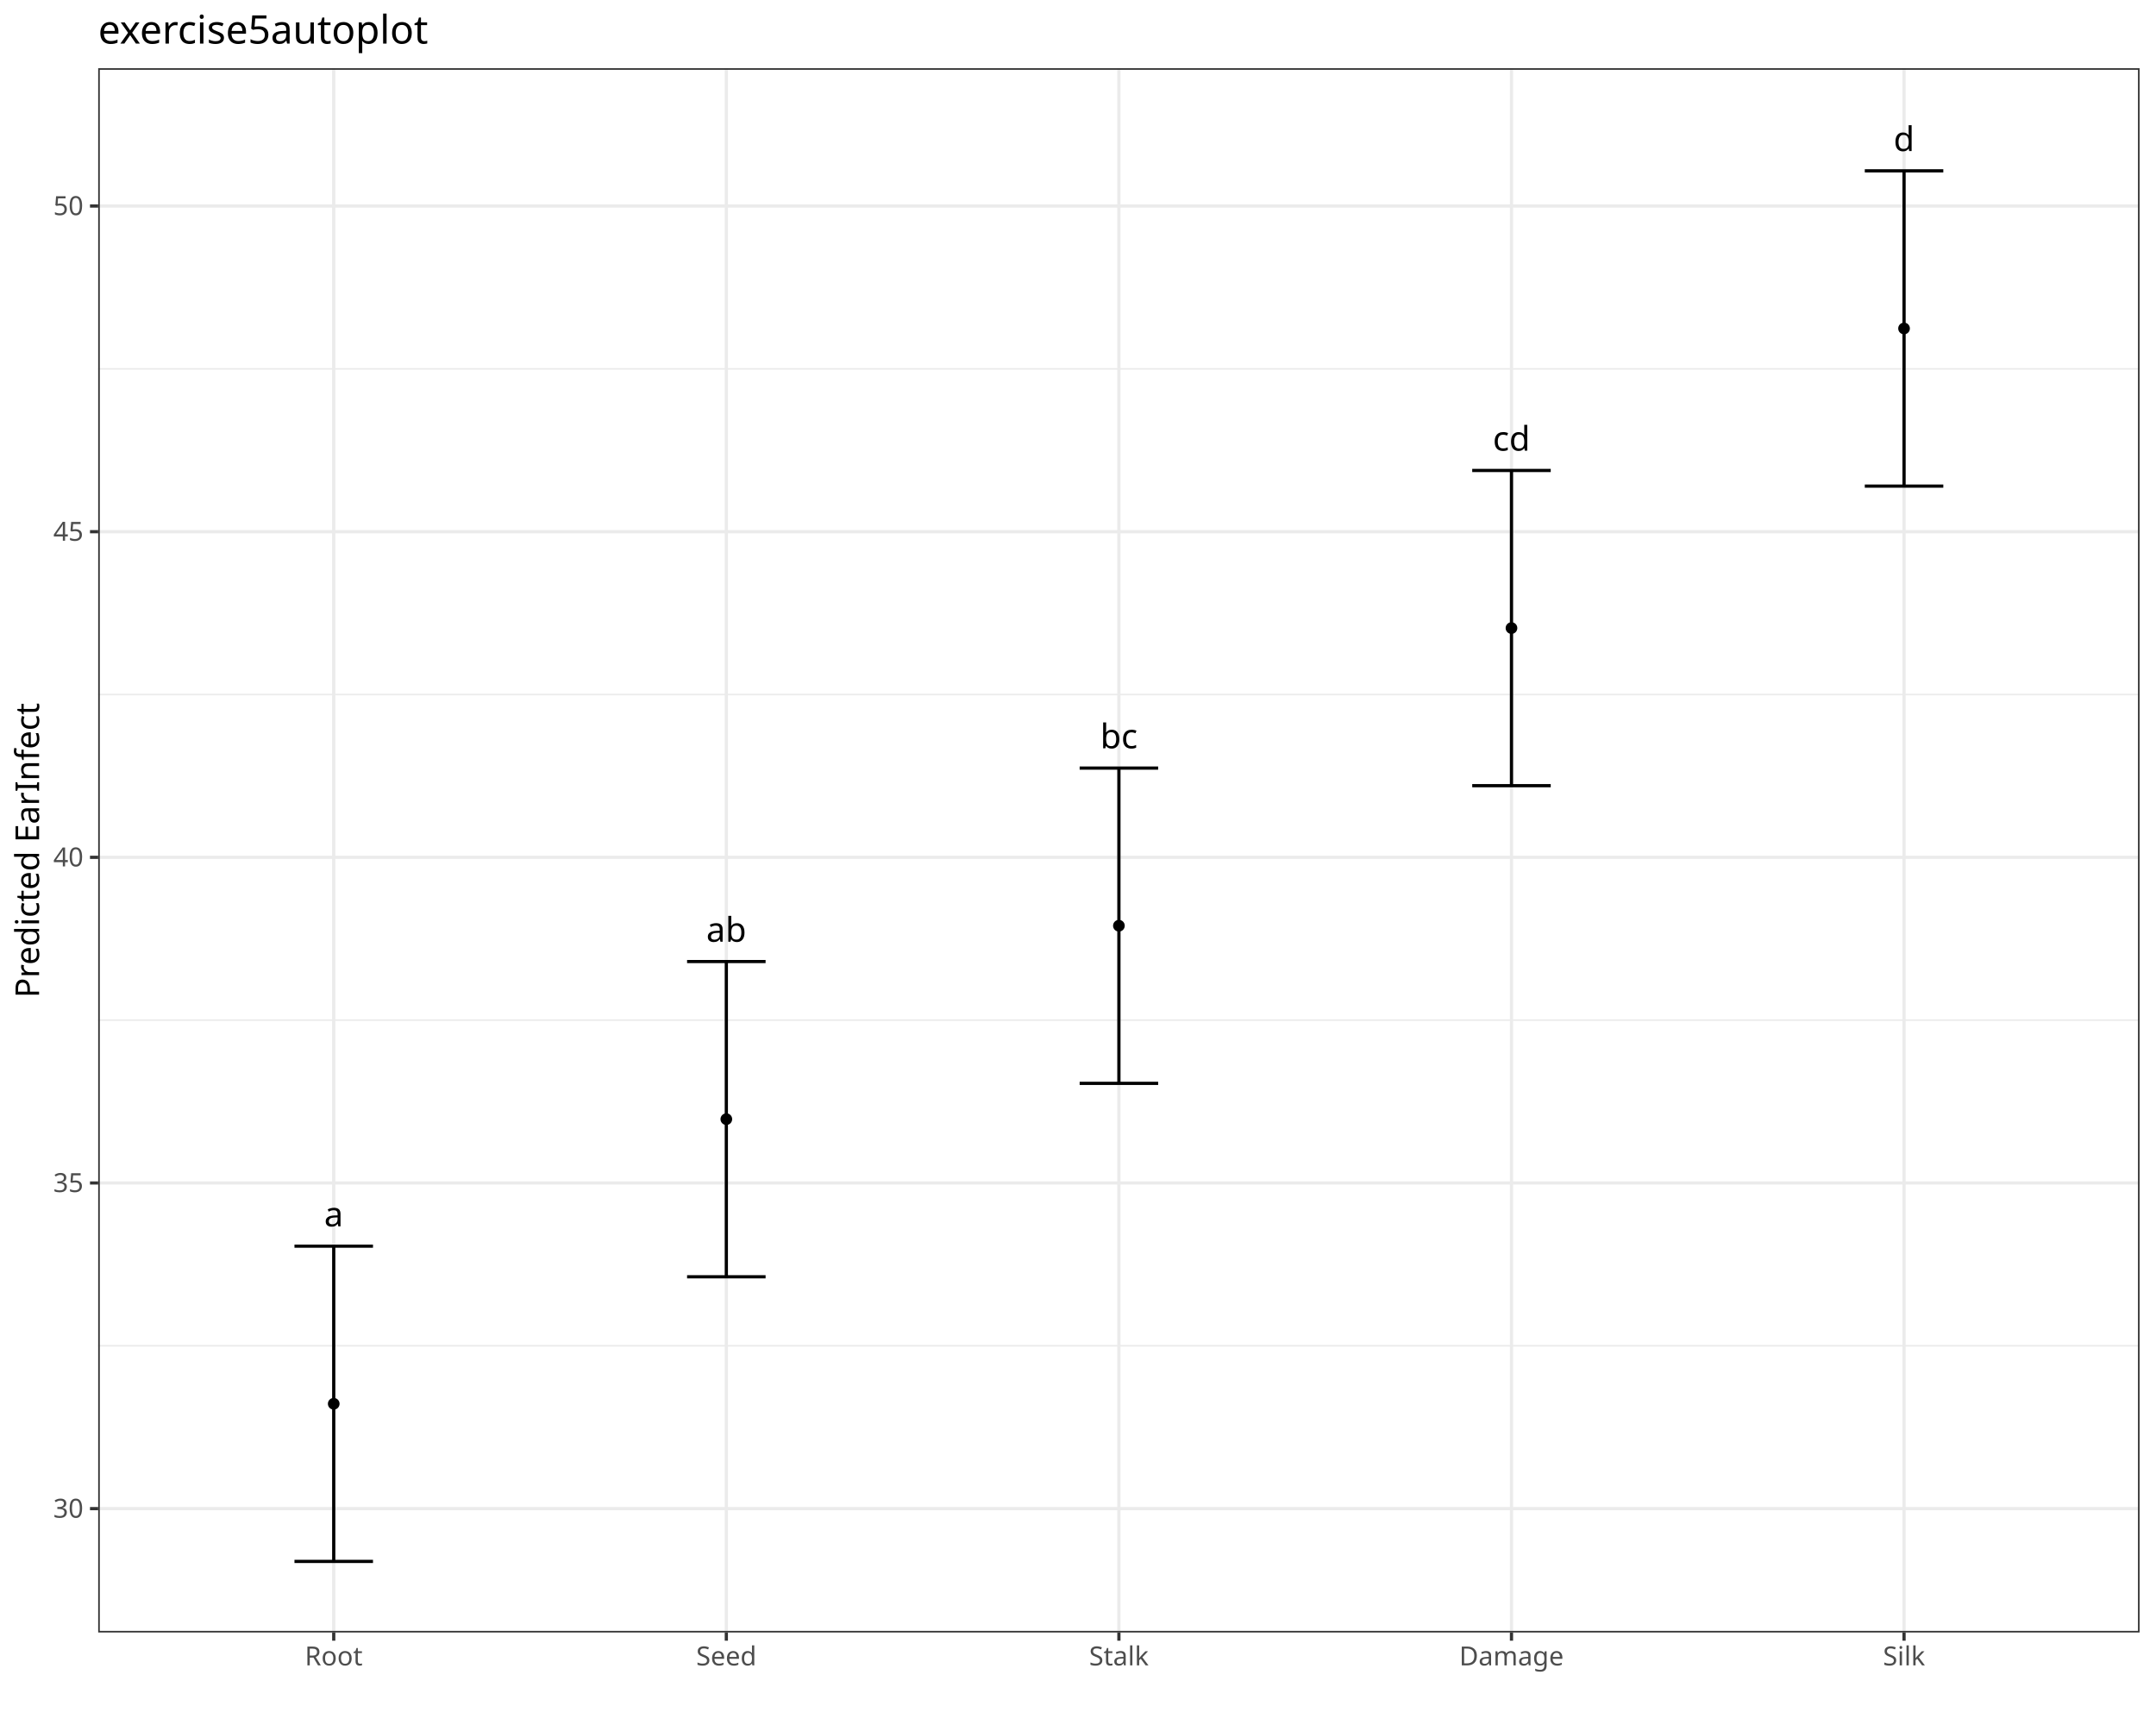
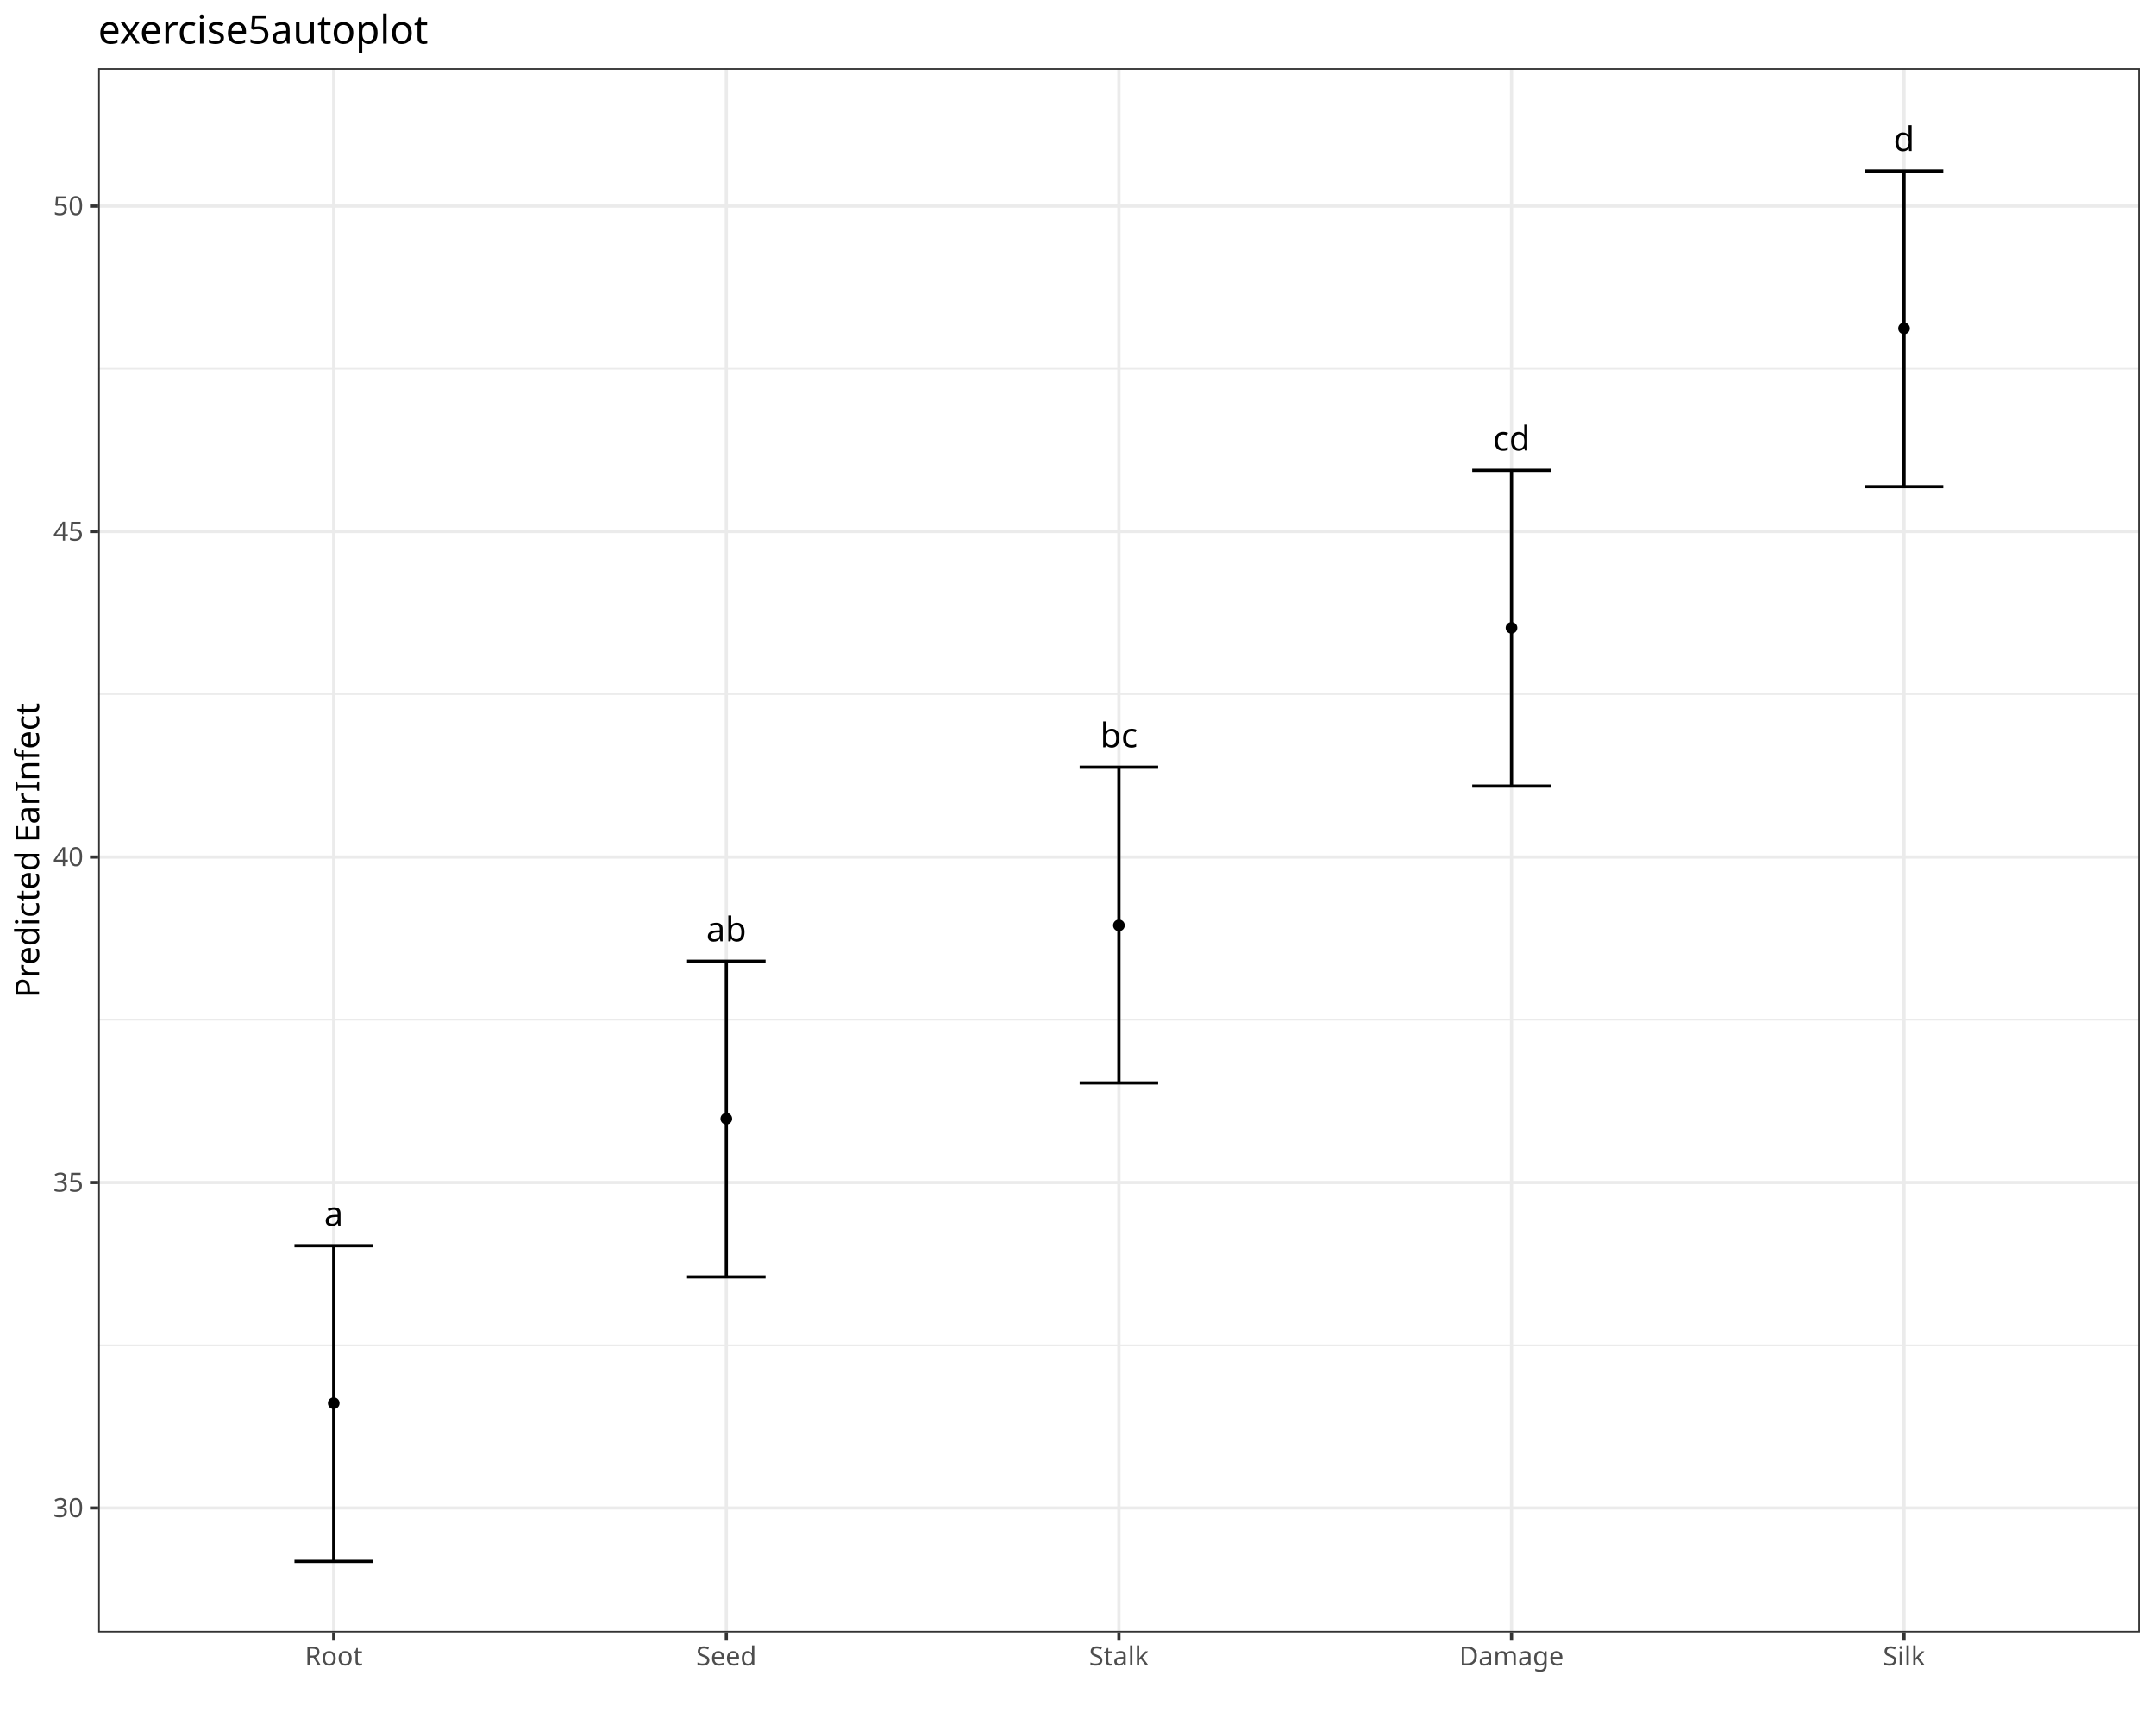
<svg xmlns="http://www.w3.org/2000/svg" class="svglite" data-engine-version="2.0" width="720.00pt" height="576.00pt" viewBox="0 0 720.00 576.00">
  <defs>
    <style type="text/css">
    .svglite line, .svglite polyline, .svglite polygon, .svglite path, .svglite rect, .svglite circle {
      fill: none;
      stroke: #000000;
      stroke-linecap: round;
      stroke-linejoin: round;
      stroke-miterlimit: 10.00;
    }
  </style>
  </defs>
  <rect width="100%" height="100%" style="stroke: none; fill: #FFFFFF;" />
  <defs>
    <clipPath id="cpMC4wMHw3MjAuMDB8MC4wMHw1NzYuMDA=">
      <rect x="0.00" y="0.00" width="720.00" height="576.00" />
    </clipPath>
  </defs>
  <g clip-path="url(#cpMC4wMHw3MjAuMDB8MC4wMHw1NzYuMDA=)">
    <rect x="0.00" y="0.00" width="720.00" height="576.00" style="stroke-width: 1.07; stroke: #FFFFFF; fill: #FFFFFF;" />
  </g>
  <defs>
    <clipPath id="cpMzIuNzl8NzE0LjUyfDIyLjc4fDU0NS4xMQ==">
      <rect x="32.79" y="22.78" width="681.73" height="522.33" />
    </clipPath>
  </defs>
  <g clip-path="url(#cpMzIuNzl8NzE0LjUyfDIyLjc4fDU0NS4xMQ==)">
    <rect x="32.79" y="22.78" width="681.73" height="522.33" style="stroke-width: 1.07; stroke: none; fill: #FFFFFF;" />
-     <polyline points="32.79,449.38 714.52,449.38 " style="stroke-width: 0.53; stroke: #EBEBEB; stroke-linecap: butt;" />
-     <polyline points="32.79,340.64 714.52,340.64 " style="stroke-width: 0.53; stroke: #EBEBEB; stroke-linecap: butt;" />
-     <polyline points="32.79,231.91 714.52,231.91 " style="stroke-width: 0.53; stroke: #EBEBEB; stroke-linecap: butt;" />
-     <polyline points="32.79,123.17 714.52,123.17 " style="stroke-width: 0.53; stroke: #EBEBEB; stroke-linecap: butt;" />
-     <polyline points="32.79,503.75 714.52,503.75 " style="stroke-width: 1.07; stroke: #EBEBEB; stroke-linecap: butt;" />
-     <polyline points="32.79,395.01 714.52,395.01 " style="stroke-width: 1.07; stroke: #EBEBEB; stroke-linecap: butt;" />
-     <polyline points="32.79,286.27 714.52,286.27 " style="stroke-width: 1.07; stroke: #EBEBEB; stroke-linecap: butt;" />
-     <polyline points="32.79,177.54 714.52,177.54 " style="stroke-width: 1.07; stroke: #EBEBEB; stroke-linecap: butt;" />
-     <polyline points="32.79,68.80 714.52,68.80 " style="stroke-width: 1.07; stroke: #EBEBEB; stroke-linecap: butt;" />
+     <polyline points="32.79,449.20 714.52,449.20 " style="stroke-width: 0.53; stroke: #EBEBEB; stroke-linecap: butt;" />
+     <polyline points="32.79,340.52 714.52,340.52 " style="stroke-width: 0.53; stroke: #EBEBEB; stroke-linecap: butt;" />
+     <polyline points="32.79,231.83 714.52,231.83 " style="stroke-width: 0.53; stroke: #EBEBEB; stroke-linecap: butt;" />
+     <polyline points="32.79,123.15 714.52,123.15 " style="stroke-width: 0.53; stroke: #EBEBEB; stroke-linecap: butt;" />
+     <polyline points="32.79,503.55 714.52,503.55 " style="stroke-width: 1.07; stroke: #EBEBEB; stroke-linecap: butt;" />
+     <polyline points="32.79,394.86 714.52,394.86 " style="stroke-width: 1.07; stroke: #EBEBEB; stroke-linecap: butt;" />
+     <polyline points="32.79,286.18 714.52,286.18 " style="stroke-width: 1.07; stroke: #EBEBEB; stroke-linecap: butt;" />
+     <polyline points="32.79,177.49 714.52,177.49 " style="stroke-width: 1.07; stroke: #EBEBEB; stroke-linecap: butt;" />
+     <polyline points="32.79,68.81 714.52,68.81 " style="stroke-width: 1.07; stroke: #EBEBEB; stroke-linecap: butt;" />
    <polyline points="111.45,545.11 111.45,22.78 " style="stroke-width: 1.07; stroke: #EBEBEB; stroke-linecap: butt;" />
    <polyline points="242.56,545.11 242.56,22.78 " style="stroke-width: 1.07; stroke: #EBEBEB; stroke-linecap: butt;" />
    <polyline points="373.66,545.11 373.66,22.78 " style="stroke-width: 1.07; stroke: #EBEBEB; stroke-linecap: butt;" />
    <polyline points="504.76,545.11 504.76,22.78 " style="stroke-width: 1.07; stroke: #EBEBEB; stroke-linecap: butt;" />
    <polyline points="635.86,545.11 635.86,22.78 " style="stroke-width: 1.07; stroke: #EBEBEB; stroke-linecap: butt;" />
-     <polyline points="98.34,416.11 124.56,416.11 " style="stroke-width: 1.07; stroke-linecap: butt;" />
-     <polyline points="111.45,416.11 111.45,521.37 " style="stroke-width: 1.07; stroke-linecap: butt;" />
+     <polyline points="98.34,415.95 124.56,415.95 " style="stroke-width: 1.07; stroke-linecap: butt;" />
+     <polyline points="111.45,415.95 111.45,521.37 " style="stroke-width: 1.07; stroke-linecap: butt;" />
    <polyline points="98.34,521.37 124.56,521.37 " style="stroke-width: 1.07; stroke-linecap: butt;" />
-     <polyline points="229.45,321.07 255.67,321.07 " style="stroke-width: 1.07; stroke-linecap: butt;" />
-     <polyline points="242.56,321.07 242.56,426.33 " style="stroke-width: 1.07; stroke-linecap: butt;" />
-     <polyline points="229.45,426.33 255.67,426.33 " style="stroke-width: 1.07; stroke-linecap: butt;" />
-     <polyline points="360.55,256.48 386.77,256.48 " style="stroke-width: 1.07; stroke-linecap: butt;" />
-     <polyline points="373.66,256.48 373.66,361.74 " style="stroke-width: 1.07; stroke-linecap: butt;" />
-     <polyline points="360.55,361.74 386.77,361.74 " style="stroke-width: 1.07; stroke-linecap: butt;" />
-     <polyline points="491.65,157.09 517.87,157.09 " style="stroke-width: 1.07; stroke-linecap: butt;" />
-     <polyline points="504.76,157.09 504.76,262.35 " style="stroke-width: 1.07; stroke-linecap: butt;" />
-     <polyline points="491.65,262.35 517.87,262.35 " style="stroke-width: 1.07; stroke-linecap: butt;" />
-     <polyline points="622.75,57.05 648.97,57.05 " style="stroke-width: 1.07; stroke-linecap: butt;" />
-     <polyline points="635.86,57.05 635.86,162.31 " style="stroke-width: 1.07; stroke-linecap: butt;" />
-     <polyline points="622.75,162.31 648.97,162.31 " style="stroke-width: 1.07; stroke-linecap: butt;" />
-     <text x="111.45" y="409.50" text-anchor="middle" style="font-size: 11.38px; font-family: sans;" textLength="6.33px" lengthAdjust="spacingAndGlyphs">a</text>
-     <text x="242.56" y="314.46" text-anchor="middle" style="font-size: 11.38px; font-family: sans;" textLength="12.66px" lengthAdjust="spacingAndGlyphs">ab</text>
-     <text x="373.66" y="249.87" text-anchor="middle" style="font-size: 11.38px; font-family: sans;" textLength="12.03px" lengthAdjust="spacingAndGlyphs">bc</text>
-     <text x="504.76" y="150.48" text-anchor="middle" style="font-size: 11.38px; font-family: sans;" textLength="12.03px" lengthAdjust="spacingAndGlyphs">cd</text>
+     <polyline points="229.45,320.96 255.67,320.96 " style="stroke-width: 1.07; stroke-linecap: butt;" />
+     <polyline points="242.56,320.96 242.56,426.38 " style="stroke-width: 1.07; stroke-linecap: butt;" />
+     <polyline points="229.45,426.38 255.67,426.38 " style="stroke-width: 1.07; stroke-linecap: butt;" />
+     <polyline points="360.55,256.18 386.77,256.18 " style="stroke-width: 1.07; stroke-linecap: butt;" />
+     <polyline points="373.66,256.18 373.66,361.60 " style="stroke-width: 1.07; stroke-linecap: butt;" />
+     <polyline points="360.55,361.60 386.77,361.60 " style="stroke-width: 1.07; stroke-linecap: butt;" />
+     <polyline points="491.65,157.06 517.87,157.06 " style="stroke-width: 1.07; stroke-linecap: butt;" />
+     <polyline points="504.76,157.06 504.76,262.48 " style="stroke-width: 1.07; stroke-linecap: butt;" />
+     <polyline points="491.65,262.48 517.87,262.48 " style="stroke-width: 1.07; stroke-linecap: butt;" />
+     <polyline points="622.75,57.07 648.97,57.07 " style="stroke-width: 1.07; stroke-linecap: butt;" />
+     <polyline points="635.86,57.07 635.86,162.49 " style="stroke-width: 1.07; stroke-linecap: butt;" />
+     <polyline points="622.75,162.49 648.97,162.49 " style="stroke-width: 1.07; stroke-linecap: butt;" />
+     <text x="111.45" y="409.32" text-anchor="middle" style="font-size: 11.38px; font-family: sans;" textLength="6.33px" lengthAdjust="spacingAndGlyphs">a</text>
+     <text x="242.56" y="314.33" text-anchor="middle" style="font-size: 11.38px; font-family: sans;" textLength="12.66px" lengthAdjust="spacingAndGlyphs">ab</text>
+     <text x="373.66" y="249.55" text-anchor="middle" style="font-size: 11.38px; font-family: sans;" textLength="12.03px" lengthAdjust="spacingAndGlyphs">bc</text>
+     <text x="504.76" y="150.43" text-anchor="middle" style="font-size: 11.38px; font-family: sans;" textLength="12.03px" lengthAdjust="spacingAndGlyphs">cd</text>
    <text x="635.86" y="50.44" text-anchor="middle" style="font-size: 11.38px; font-family: sans;" textLength="6.33px" lengthAdjust="spacingAndGlyphs">d</text>
-     <circle cx="111.45" cy="468.74" r="1.95" style="stroke-width: 0.71; stroke: none; fill: #000000;" />
-     <circle cx="242.56" cy="373.70" r="1.95" style="stroke-width: 0.71; stroke: none; fill: #000000;" />
-     <circle cx="373.66" cy="309.11" r="1.95" style="stroke-width: 0.71; stroke: none; fill: #000000;" />
-     <circle cx="504.76" cy="209.72" r="1.95" style="stroke-width: 0.71; stroke: none; fill: #000000;" />
-     <circle cx="635.86" cy="109.68" r="1.95" style="stroke-width: 0.71; stroke: none; fill: #000000;" />
+     <circle cx="111.45" cy="468.55" r="1.95" style="stroke-width: 0.71; stroke: none; fill: #000000;" />
+     <circle cx="242.56" cy="373.56" r="1.95" style="stroke-width: 0.71; stroke: none; fill: #000000;" />
+     <circle cx="373.66" cy="309.00" r="1.95" style="stroke-width: 0.71; stroke: none; fill: #000000;" />
+     <circle cx="504.76" cy="209.66" r="1.95" style="stroke-width: 0.71; stroke: none; fill: #000000;" />
+     <circle cx="635.86" cy="109.67" r="1.95" style="stroke-width: 0.71; stroke: none; fill: #000000;" />
    <rect x="32.79" y="22.78" width="681.73" height="522.33" style="stroke-width: 1.07; stroke: #333333;" />
  </g>
  <g clip-path="url(#cpMC4wMHw3MjAuMDB8MC4wMHw1NzYuMDA=)">
-     <text x="27.86" y="506.78" text-anchor="end" style="font-size: 8.80px; fill: #4D4D4D; font-family: sans;" textLength="9.79px" lengthAdjust="spacingAndGlyphs">30</text>
-     <text x="27.86" y="398.04" text-anchor="end" style="font-size: 8.80px; fill: #4D4D4D; font-family: sans;" textLength="9.79px" lengthAdjust="spacingAndGlyphs">35</text>
-     <text x="27.86" y="289.30" text-anchor="end" style="font-size: 8.80px; fill: #4D4D4D; font-family: sans;" textLength="9.79px" lengthAdjust="spacingAndGlyphs">40</text>
-     <text x="27.86" y="180.56" text-anchor="end" style="font-size: 8.80px; fill: #4D4D4D; font-family: sans;" textLength="9.79px" lengthAdjust="spacingAndGlyphs">45</text>
-     <text x="27.86" y="71.82" text-anchor="end" style="font-size: 8.80px; fill: #4D4D4D; font-family: sans;" textLength="9.79px" lengthAdjust="spacingAndGlyphs">50</text>
-     <polyline points="30.05,503.75 32.79,503.75 " style="stroke-width: 1.07; stroke: #333333; stroke-linecap: butt;" />
-     <polyline points="30.05,395.01 32.79,395.01 " style="stroke-width: 1.07; stroke: #333333; stroke-linecap: butt;" />
-     <polyline points="30.05,286.27 32.79,286.27 " style="stroke-width: 1.07; stroke: #333333; stroke-linecap: butt;" />
-     <polyline points="30.05,177.54 32.79,177.54 " style="stroke-width: 1.07; stroke: #333333; stroke-linecap: butt;" />
-     <polyline points="30.05,68.80 32.79,68.80 " style="stroke-width: 1.07; stroke: #333333; stroke-linecap: butt;" />
+     <text x="27.86" y="506.57" text-anchor="end" style="font-size: 8.80px; fill: #4D4D4D; font-family: sans;" textLength="9.79px" lengthAdjust="spacingAndGlyphs">30</text>
+     <text x="27.86" y="397.89" text-anchor="end" style="font-size: 8.80px; fill: #4D4D4D; font-family: sans;" textLength="9.79px" lengthAdjust="spacingAndGlyphs">35</text>
+     <text x="27.86" y="289.20" text-anchor="end" style="font-size: 8.80px; fill: #4D4D4D; font-family: sans;" textLength="9.79px" lengthAdjust="spacingAndGlyphs">40</text>
+     <text x="27.86" y="180.52" text-anchor="end" style="font-size: 8.80px; fill: #4D4D4D; font-family: sans;" textLength="9.79px" lengthAdjust="spacingAndGlyphs">45</text>
+     <text x="27.86" y="71.83" text-anchor="end" style="font-size: 8.80px; fill: #4D4D4D; font-family: sans;" textLength="9.79px" lengthAdjust="spacingAndGlyphs">50</text>
+     <polyline points="30.05,503.55 32.79,503.55 " style="stroke-width: 1.07; stroke: #333333; stroke-linecap: butt;" />
+     <polyline points="30.05,394.86 32.79,394.86 " style="stroke-width: 1.07; stroke: #333333; stroke-linecap: butt;" />
+     <polyline points="30.05,286.18 32.79,286.18 " style="stroke-width: 1.07; stroke: #333333; stroke-linecap: butt;" />
+     <polyline points="30.05,177.49 32.79,177.49 " style="stroke-width: 1.07; stroke: #333333; stroke-linecap: butt;" />
+     <polyline points="30.05,68.81 32.79,68.81 " style="stroke-width: 1.07; stroke: #333333; stroke-linecap: butt;" />
    <polyline points="111.45,547.85 111.45,545.11 " style="stroke-width: 1.07; stroke: #333333; stroke-linecap: butt;" />
    <polyline points="242.56,547.85 242.56,545.11 " style="stroke-width: 1.07; stroke: #333333; stroke-linecap: butt;" />
    <polyline points="373.66,547.85 373.66,545.11 " style="stroke-width: 1.07; stroke: #333333; stroke-linecap: butt;" />
    <polyline points="504.76,547.85 504.76,545.11 " style="stroke-width: 1.07; stroke: #333333; stroke-linecap: butt;" />
    <polyline points="635.86,547.85 635.86,545.11 " style="stroke-width: 1.07; stroke: #333333; stroke-linecap: butt;" />
    <text x="111.45" y="556.10" text-anchor="middle" style="font-size: 8.80px; fill: #4D4D4D; font-family: sans;" textLength="18.59px" lengthAdjust="spacingAndGlyphs">Root</text>
    <text x="242.56" y="556.10" text-anchor="middle" style="font-size: 8.80px; fill: #4D4D4D; font-family: sans;" textLength="20.56px" lengthAdjust="spacingAndGlyphs">Seed</text>
    <text x="373.66" y="556.10" text-anchor="middle" style="font-size: 8.80px; fill: #4D4D4D; font-family: sans;" textLength="19.57px" lengthAdjust="spacingAndGlyphs">Stalk</text>
    <text x="504.76" y="556.10" text-anchor="middle" style="font-size: 8.80px; fill: #4D4D4D; font-family: sans;" textLength="33.27px" lengthAdjust="spacingAndGlyphs">Damage</text>
    <text x="635.86" y="556.10" text-anchor="middle" style="font-size: 8.80px; fill: #4D4D4D; font-family: sans;" textLength="14.18px" lengthAdjust="spacingAndGlyphs">Silk</text>
    <text transform="translate(13.05,283.95) rotate(-90)" text-anchor="middle" style="font-size: 11.00px; font-family: sans;" textLength="93.56px" lengthAdjust="spacingAndGlyphs">Predicted EarInfect</text>
    <text x="32.79" y="14.56" style="font-size: 13.20px; font-family: sans;" textLength="103.48px" lengthAdjust="spacingAndGlyphs">exercise5autoplot</text>
  </g>
</svg>
